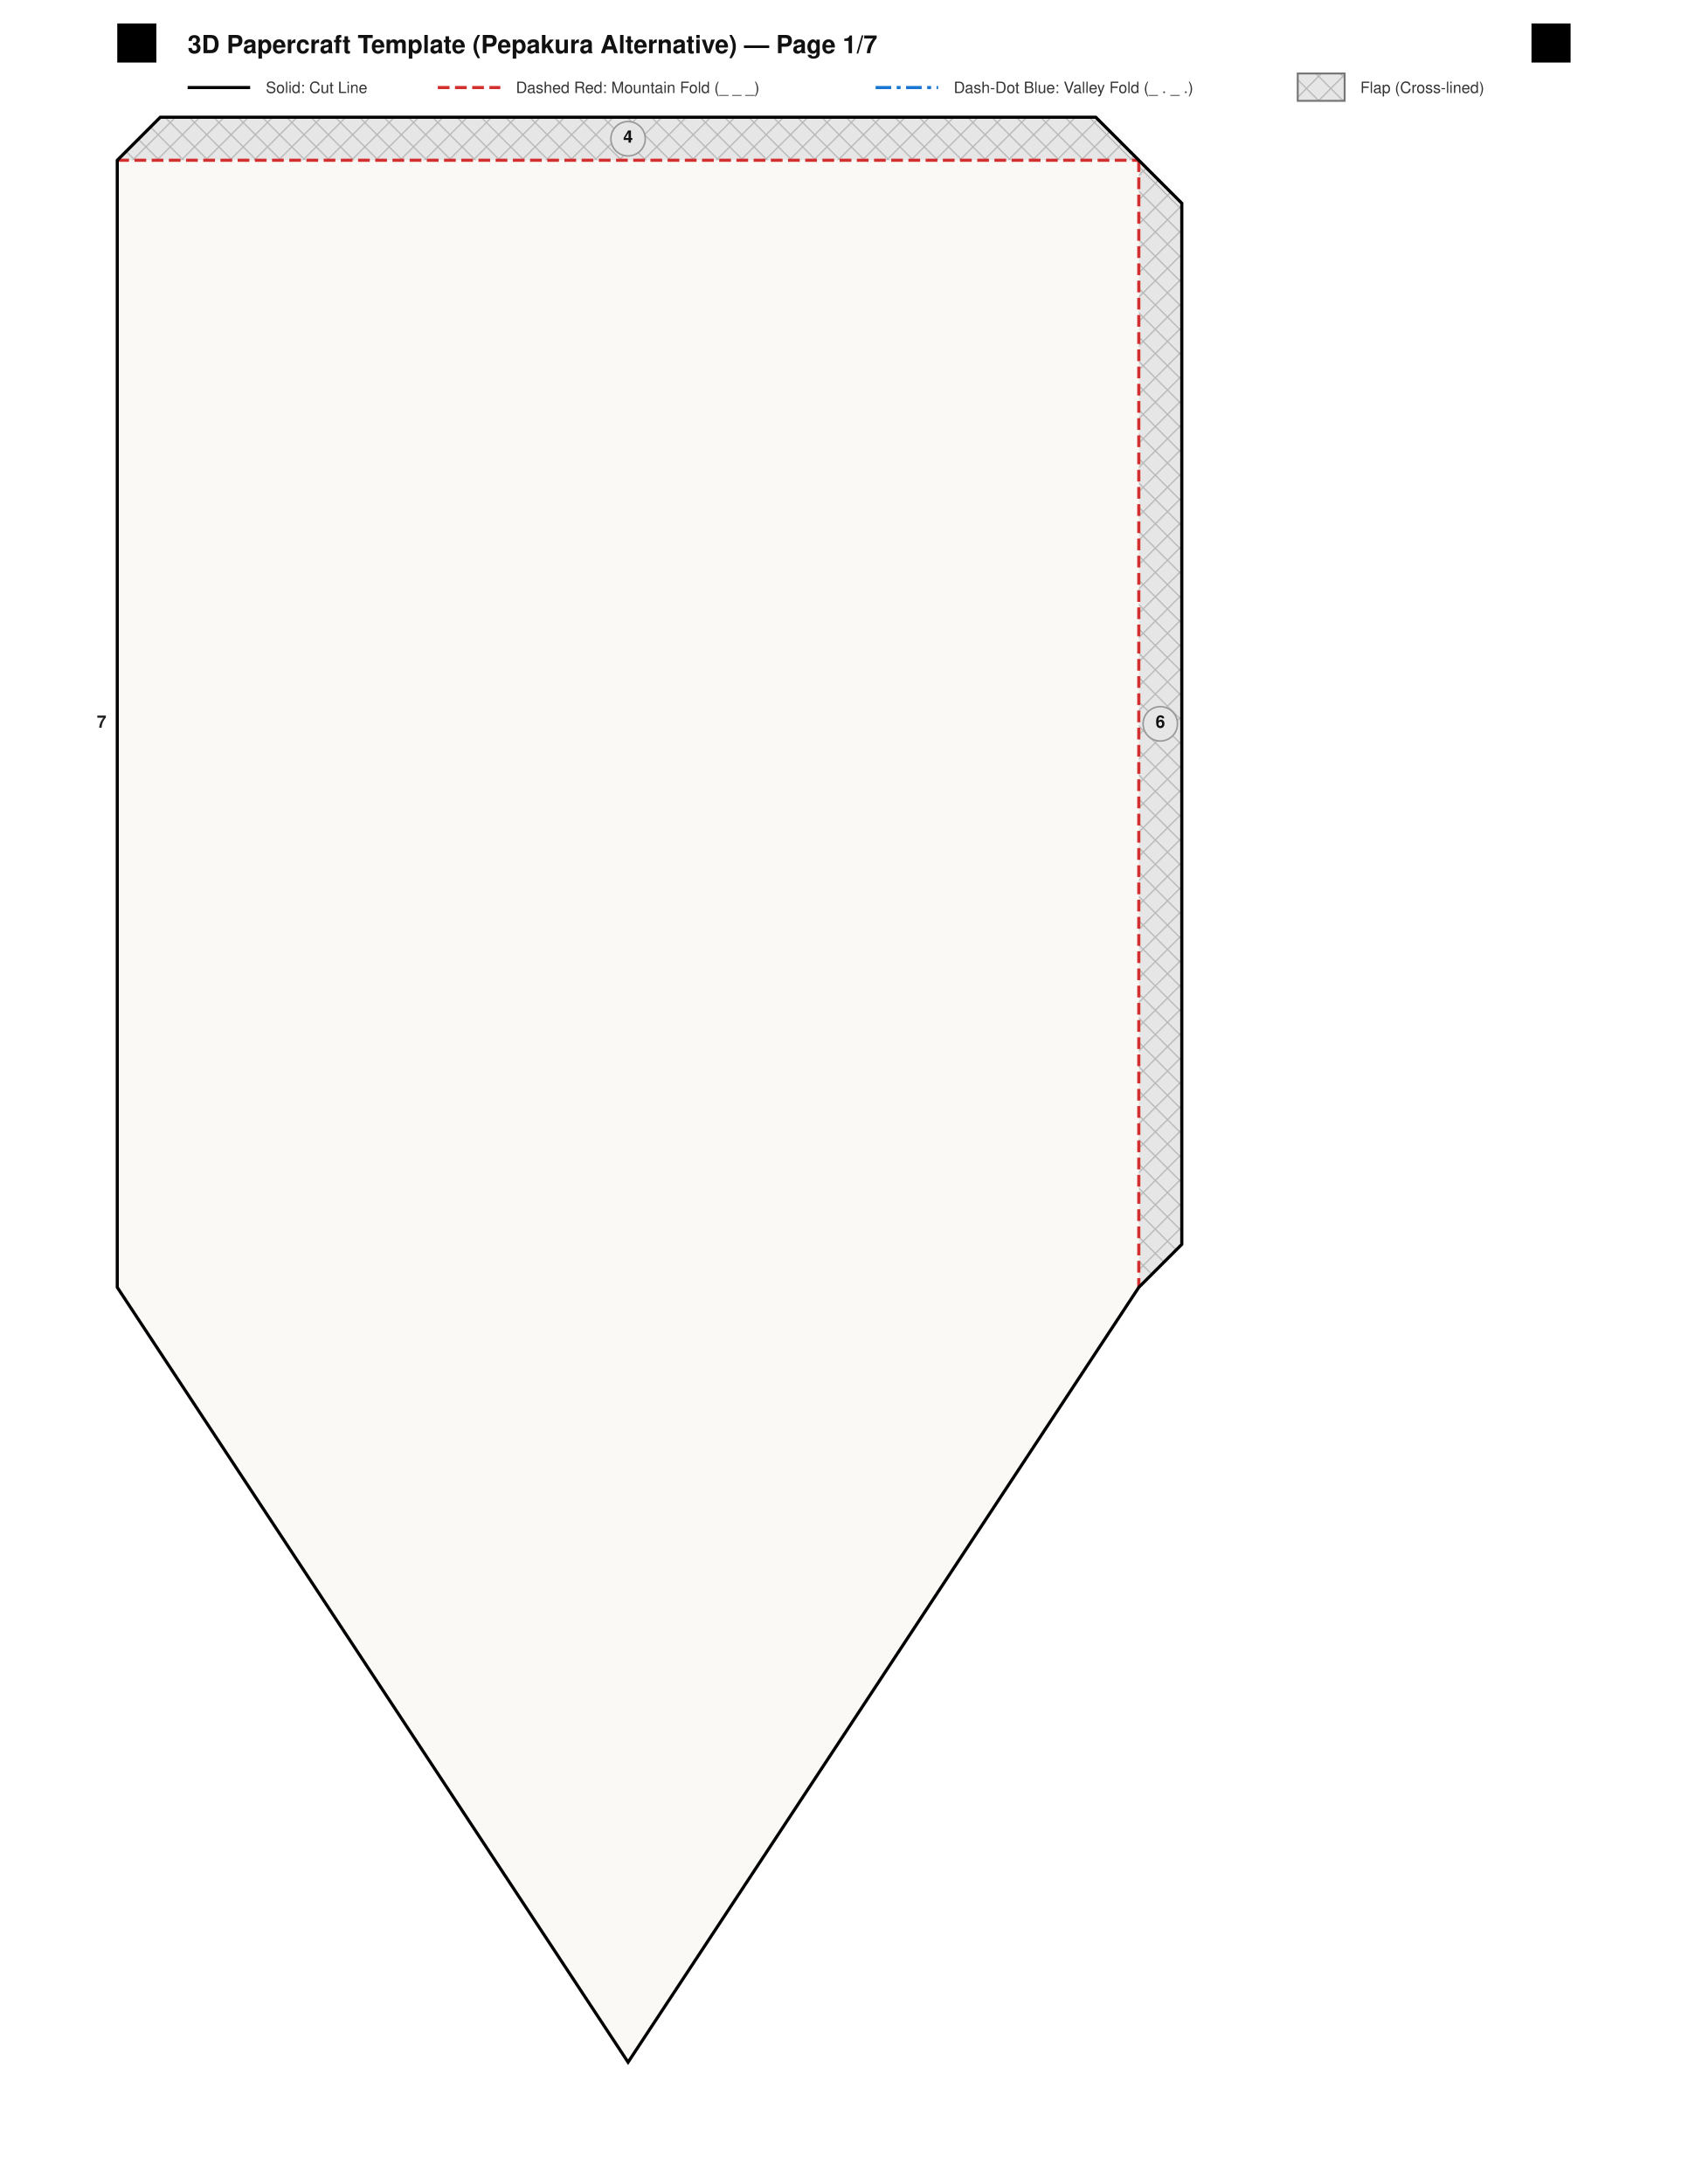
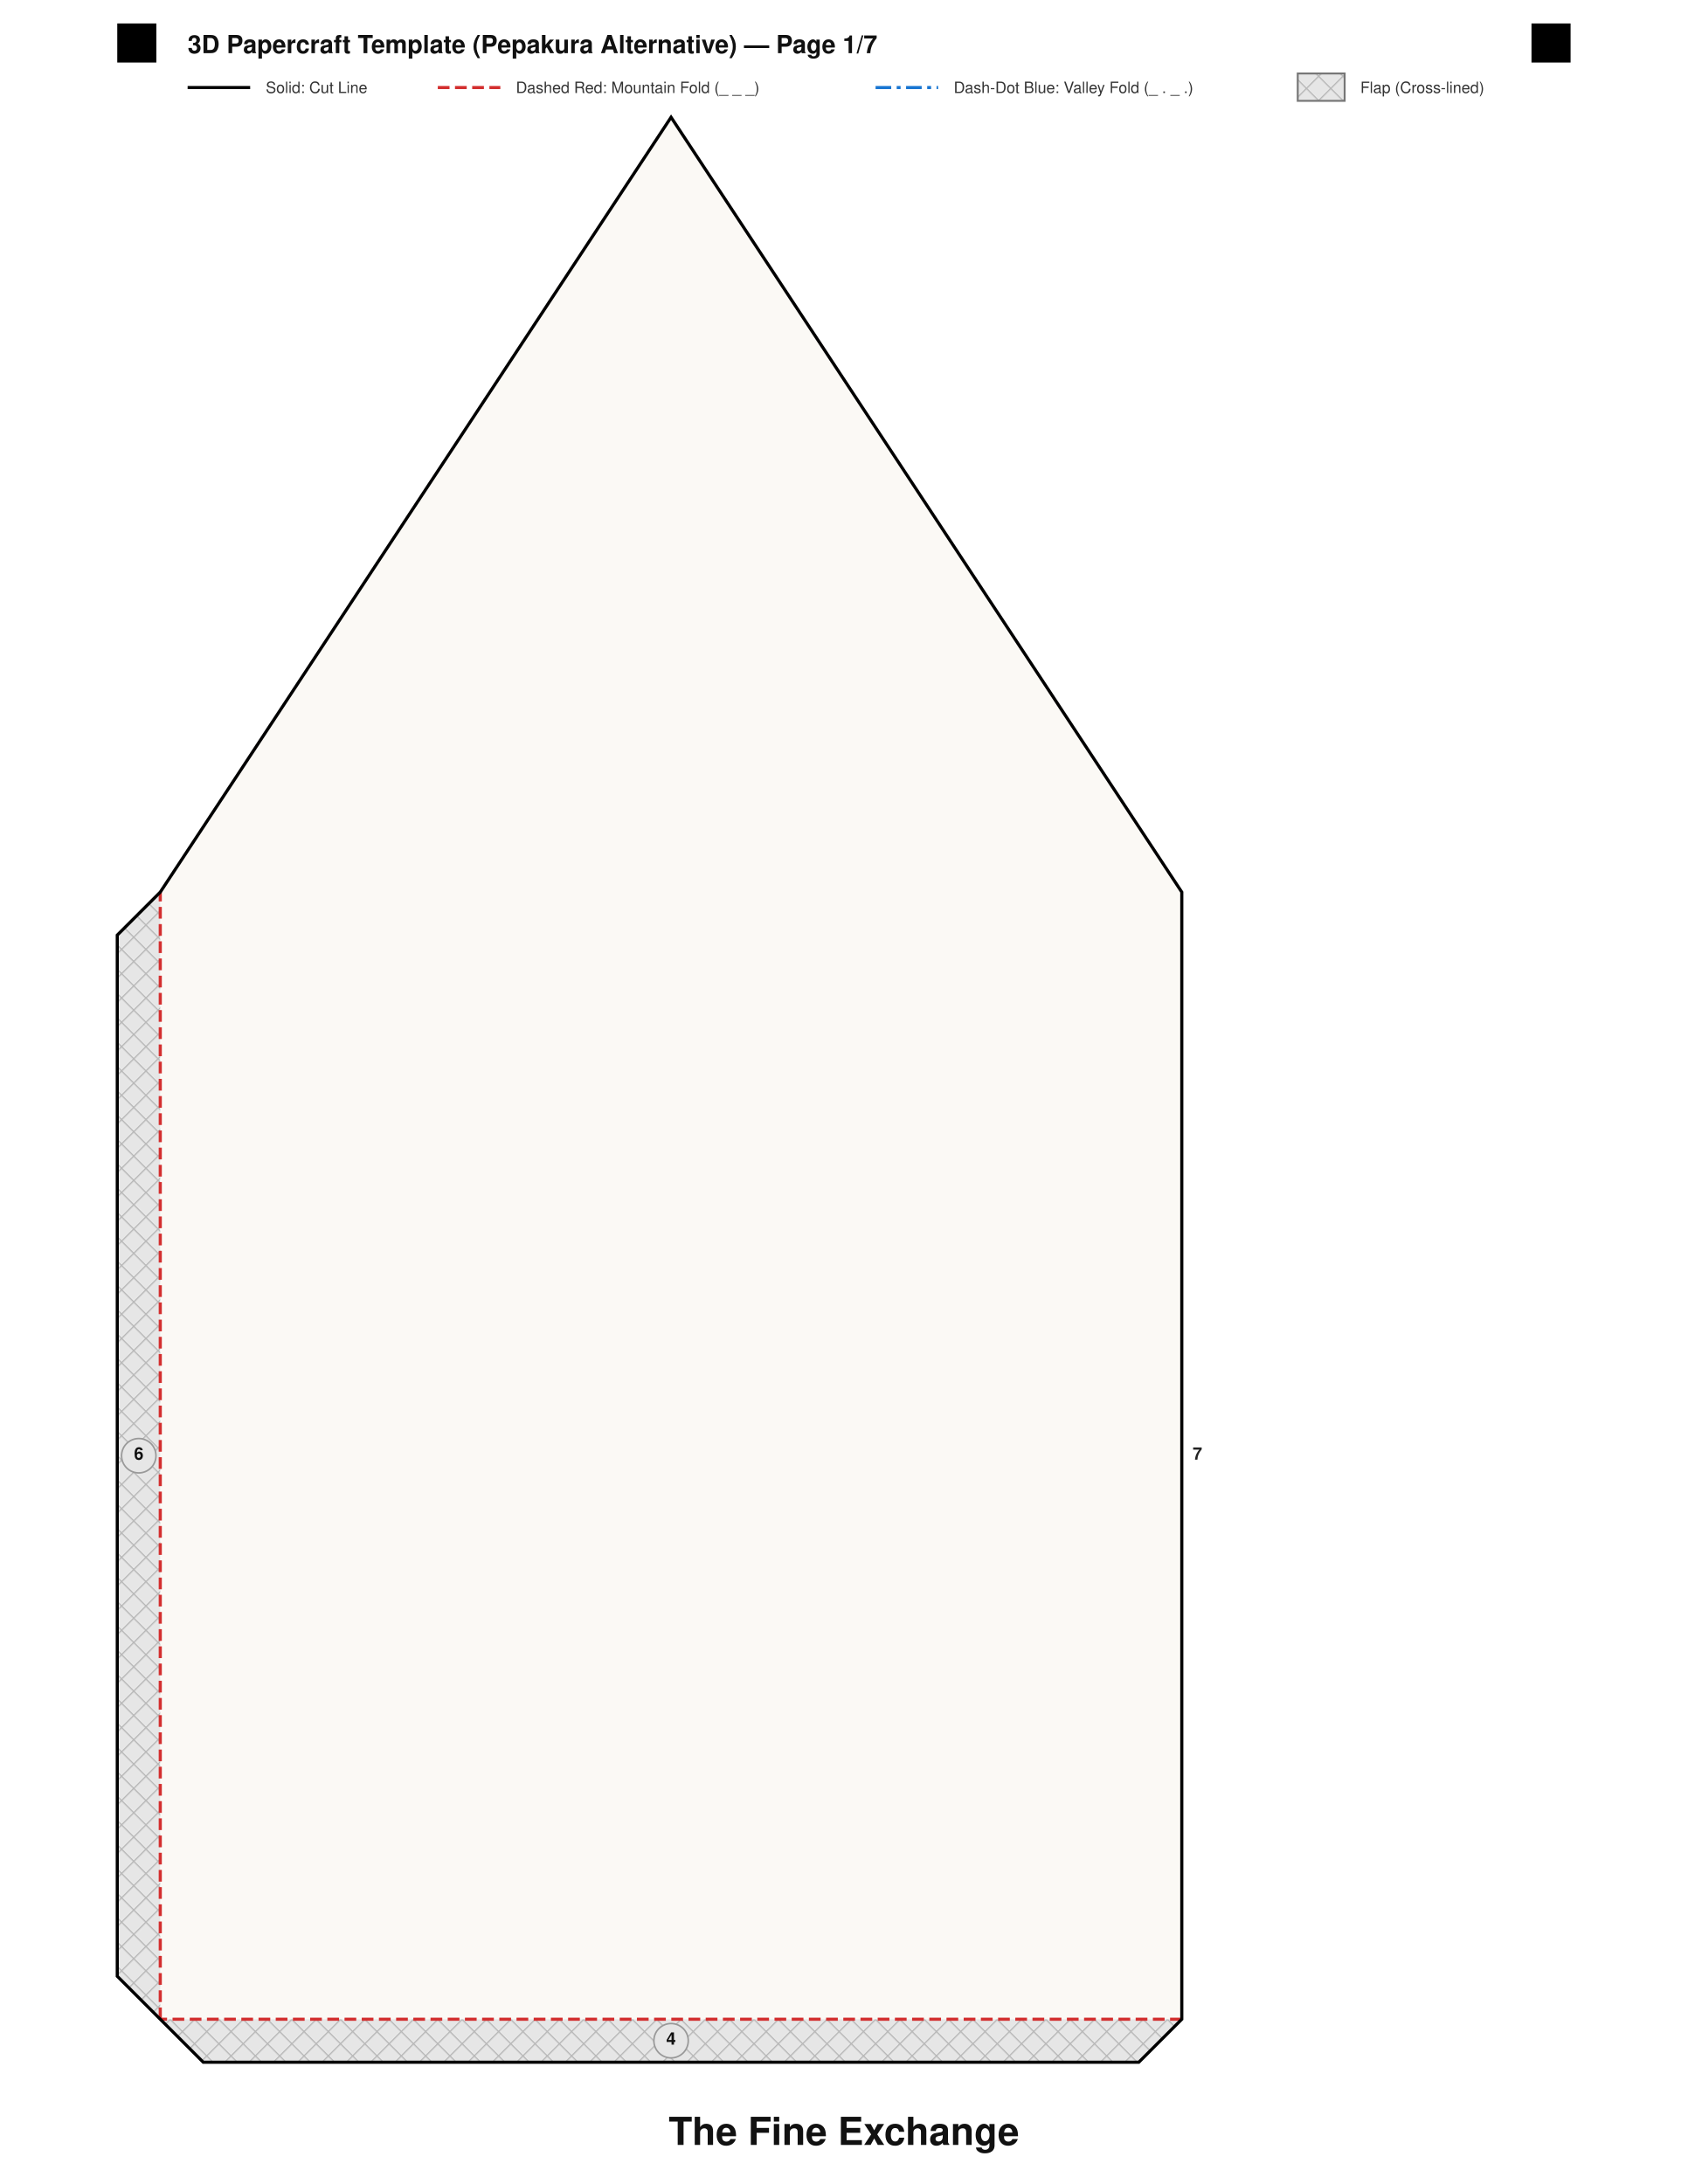
<svg xmlns="http://www.w3.org/2000/svg" width="215.9mm" height="279.4mm" viewBox="0 0 215.9 279.4">
  <defs>
    <pattern id="flap_crosshatch" width="2.2" height="2.2" patternTransform="rotate(45 0 0)" patternUnits="userSpaceOnUse">
      <rect width="2.2" height="2.2" fill="#E6E6E6" />
      <line x1="0" y1="0" x2="0" y2="2.2" stroke="#B8B8B8" stroke-width="0.32" />
      <line x1="0" y1="0" x2="2.2" y2="0" stroke="#B8B8B8" stroke-width="0.32" />
    </pattern>
  </defs>
  <g id="REGISTRATION_MARKS" fill="#000000">
    <rect x="15.0" y="3.0" width="5" height="5" />
    <rect x="195.9" y="3.0" width="5" height="5" />
  </g>
  <text x="24" y="6.8" font-family="Helvetica, Arial, sans-serif" font-weight="bold" font-size="3.2" fill="#111111">3D Papercraft Template (Pepakura Alternative) — Page 1/7</text>
  <g id="LEGEND" transform="translate(24, 11.2)" font-family="Helvetica, Arial, sans-serif" font-size="2.0" fill="#333333">
    <line x1="0" y1="0" x2="8" y2="0" stroke="#000000" stroke-width="0.4" />
    <text x="10" y="0.7">Solid: Cut Line</text>
    <line x1="32" y1="0" x2="40" y2="0" stroke="#D32F2F" stroke-width="0.4" stroke-dasharray="1.5,0.7" />
    <text x="42" y="0.7">Dashed Red: Mountain Fold (_ _ _)</text>
    <line x1="88" y1="0" x2="96" y2="0" stroke="#1976D2" stroke-width="0.4" stroke-dasharray="2.0,0.7,0.5,0.7" />
    <text x="98" y="0.7">Dash-Dot Blue: Valley Fold (_ . _ .)</text>
    <rect x="142" y="-1.8" width="6" height="3.5" fill="url(#flap_crosshatch)" stroke="#777777" stroke-width="0.25" />
    <text x="150" y="0.7">Flap (Cross-lined)</text>
  </g>
  <g id="FACETS" fill="#FBF9F5" stroke="none">
-     <polygon points="15.00,20.50 145.67,20.50 145.67,164.69 80.34,263.82 15.00,164.69" />
+     <polygon points="151.17,258.32 20.50,258.32 20.50,114.13 85.84,15.00 151.17,114.13" />
  </g>
  <g id="GLUE_TABS" fill="url(#flap_crosshatch)" stroke="none">
-     <polygon points="15.00,20.50 20.50,15.00 140.17,15.00 145.67,20.50" />
-     <polygon points="145.67,20.50 151.17,26.00 151.17,159.19 145.67,164.69" />
+     <polygon points="151.17,258.32 145.67,263.82 26.00,263.82 20.50,258.32" />
+     <polygon points="20.50,258.32 15.00,252.82 15.00,119.63 20.50,114.13" />
  </g>
  <g id="FOLD_LINES">
-     <line x1="15.00" y1="20.50" x2="145.67" y2="20.50" stroke="#D32F2F" stroke-width="0.4" stroke-dasharray="1.5,0.7" />
-     <line x1="145.67" y1="20.50" x2="145.67" y2="164.69" stroke="#D32F2F" stroke-width="0.4" stroke-dasharray="1.5,0.7" />
+     <line x1="151.17" y1="258.32" x2="20.50" y2="258.32" stroke="#D32F2F" stroke-width="0.4" stroke-dasharray="1.5,0.7" />
+     <line x1="20.50" y1="258.32" x2="20.50" y2="114.13" stroke="#D32F2F" stroke-width="0.4" stroke-dasharray="1.5,0.7" />
  </g>
  <g id="CUT_LINES" fill="none" stroke="#000000" stroke-width="0.4">
-     <polygon points="15.00,20.50 20.50,15.00 140.17,15.00 145.67,20.50 151.17,26.00 151.17,159.19 145.67,164.69 80.34,263.82 15.00,164.69" />
+     <polygon points="151.17,258.32 145.67,263.82 26.00,263.82 20.50,258.32 15.00,252.82 15.00,119.63 20.50,114.13 85.84,15.00 151.17,114.13" />
  </g>
  <g id="EDGE_IDS" font-family="Helvetica, Arial, sans-serif" font-size="2.2" font-weight="bold" text-anchor="middle" dominant-baseline="central">
-     <circle cx="80.34" cy="17.75" r="2.2" fill="#E6E6E6" stroke="#999999" stroke-width="0.2" />
-     <text x="80.34" y="17.75" fill="#111111">4</text>
-     <circle cx="148.42" cy="92.60" r="2.2" fill="#E6E6E6" stroke="#999999" stroke-width="0.2" />
-     <text x="148.42" y="92.60" fill="#111111">6</text>
-     <text x="13.00" y="92.60" fill="#222222">7</text>
+     <circle cx="85.84" cy="261.07" r="2.2" fill="#E6E6E6" stroke="#999999" stroke-width="0.2" />
+     <text x="85.84" y="261.07" fill="#111111">4</text>
+     <circle cx="17.75" cy="186.23" r="2.2" fill="#E6E6E6" stroke="#999999" stroke-width="0.2" />
+     <text x="17.75" y="186.23" fill="#111111">6</text>
+     <text x="153.17" y="186.23" fill="#222222">7</text>
  </g>
+   <text x="107.95" y="274.40" font-family="Helvetica, Arial, sans-serif" font-weight="bold" font-size="4.94" text-anchor="middle" fill="#111111">The Fine Exchange</text>
</svg>
